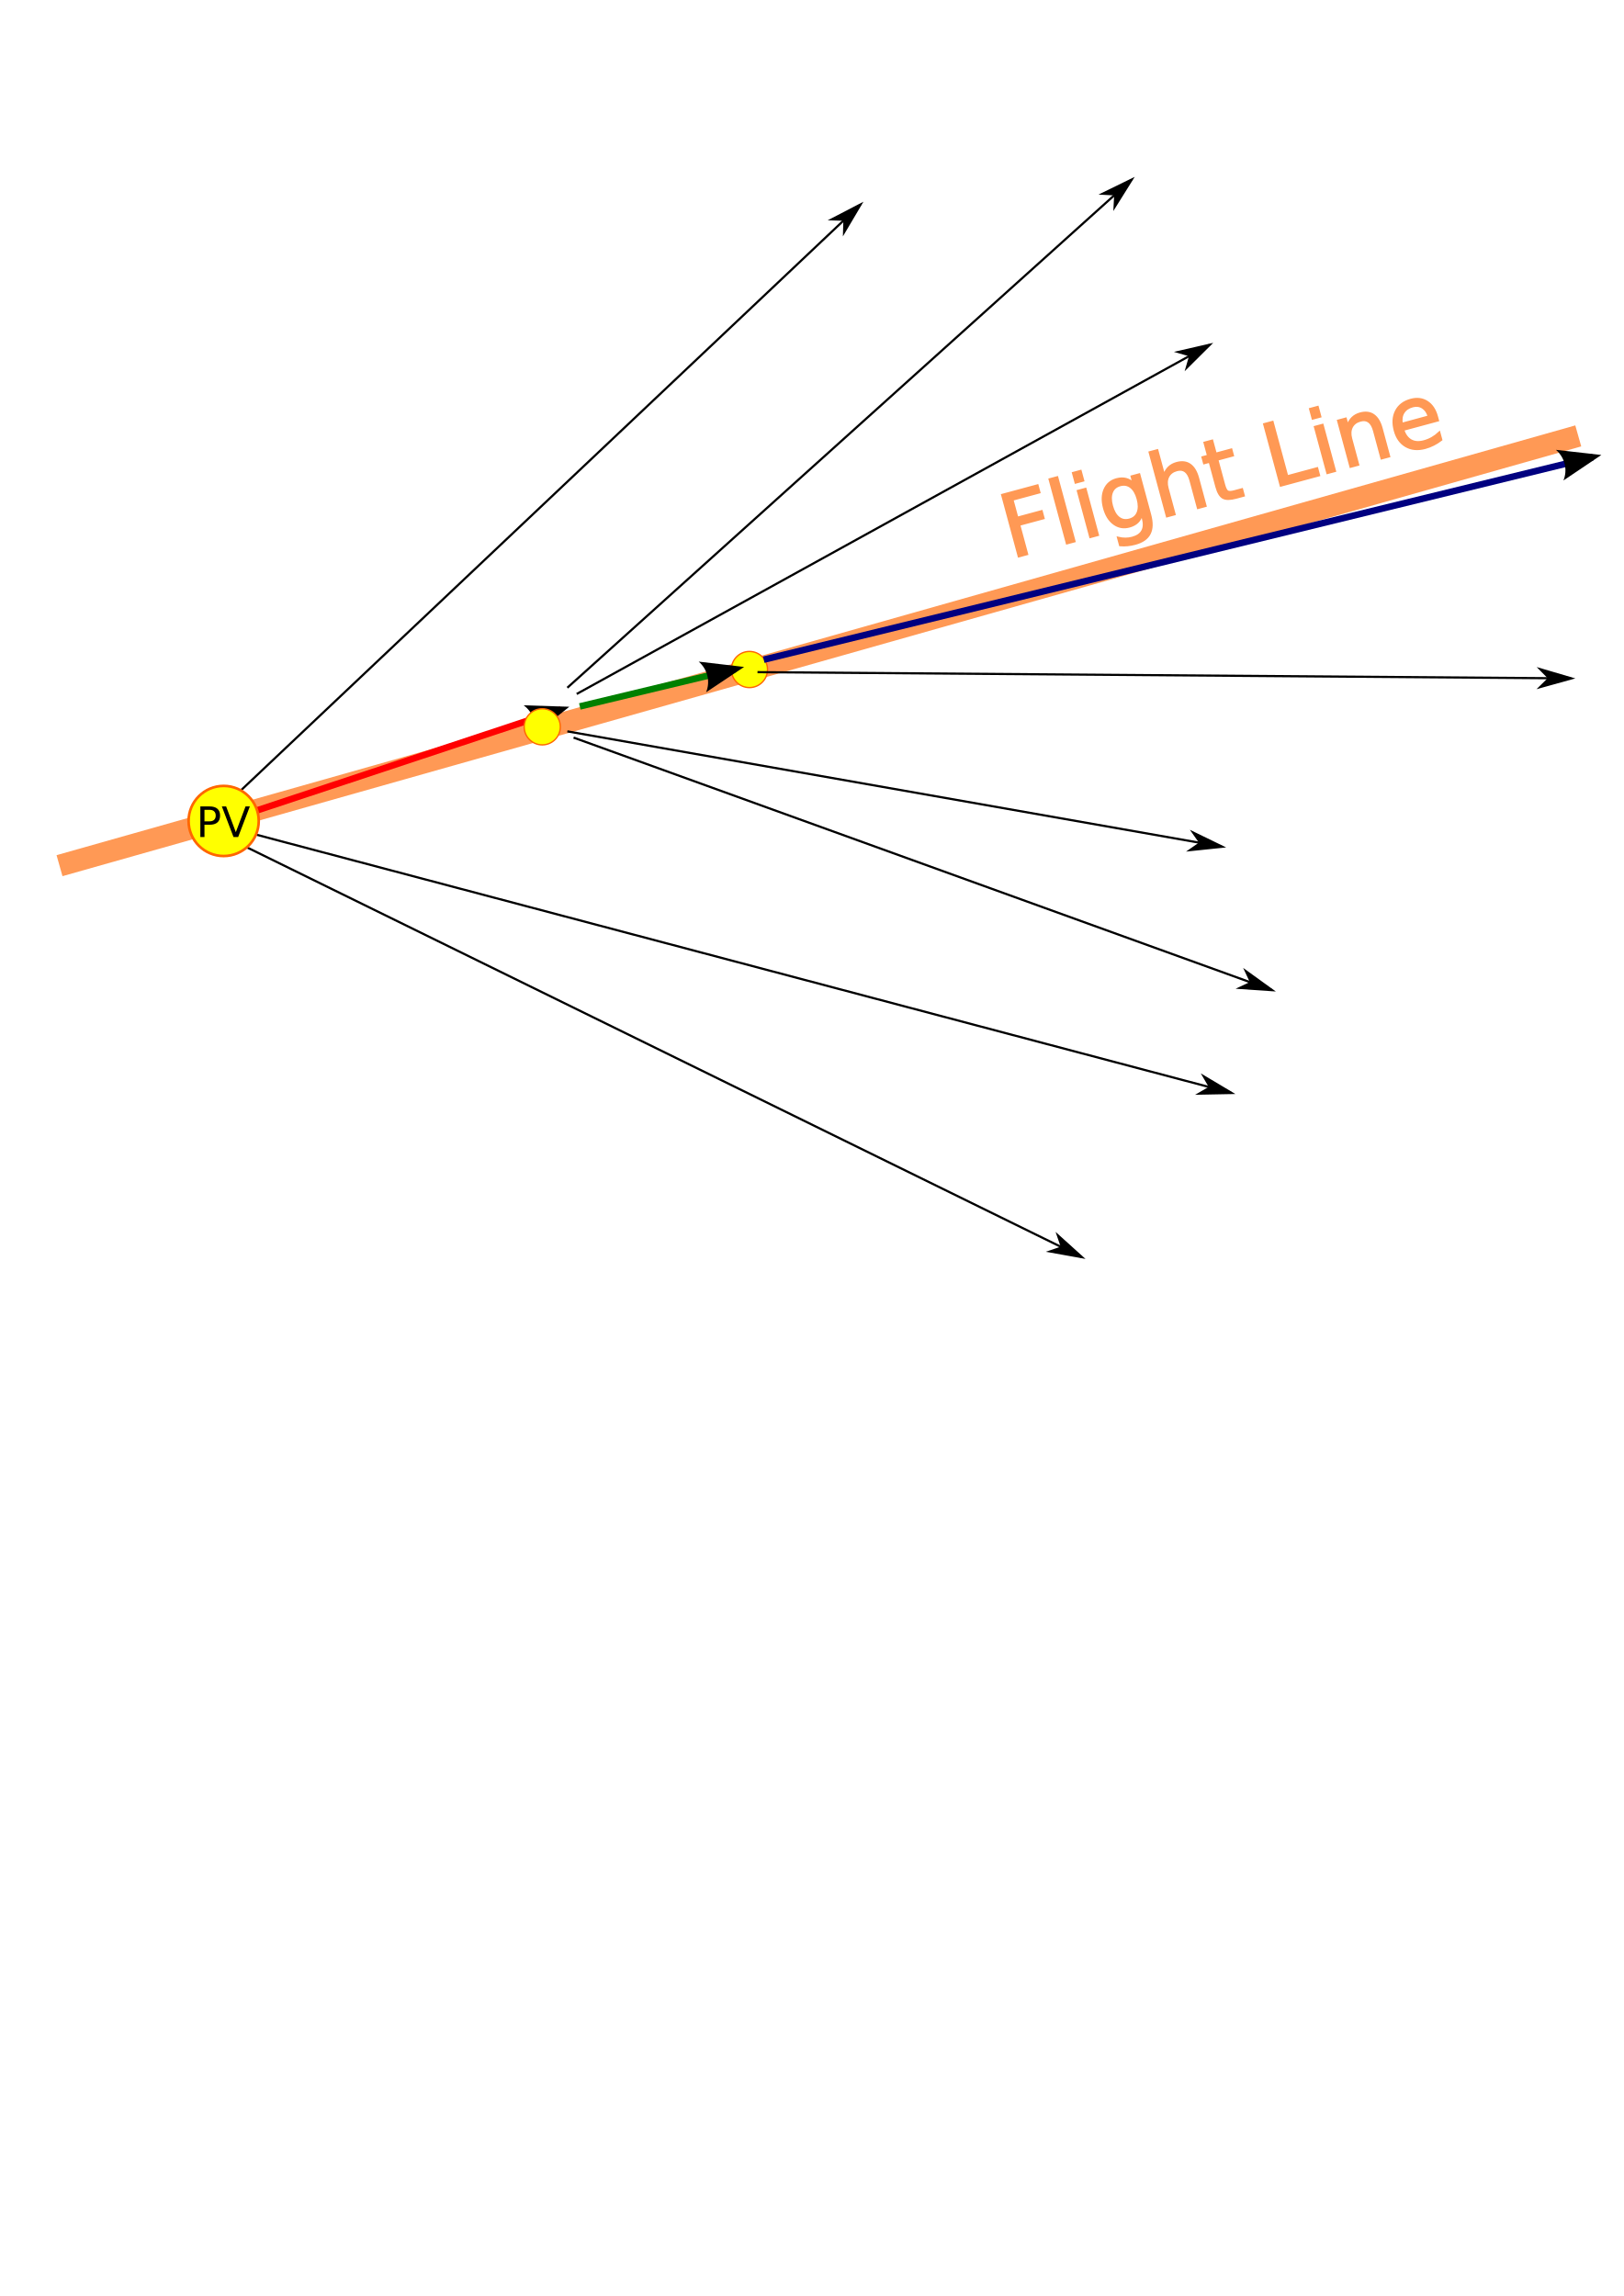
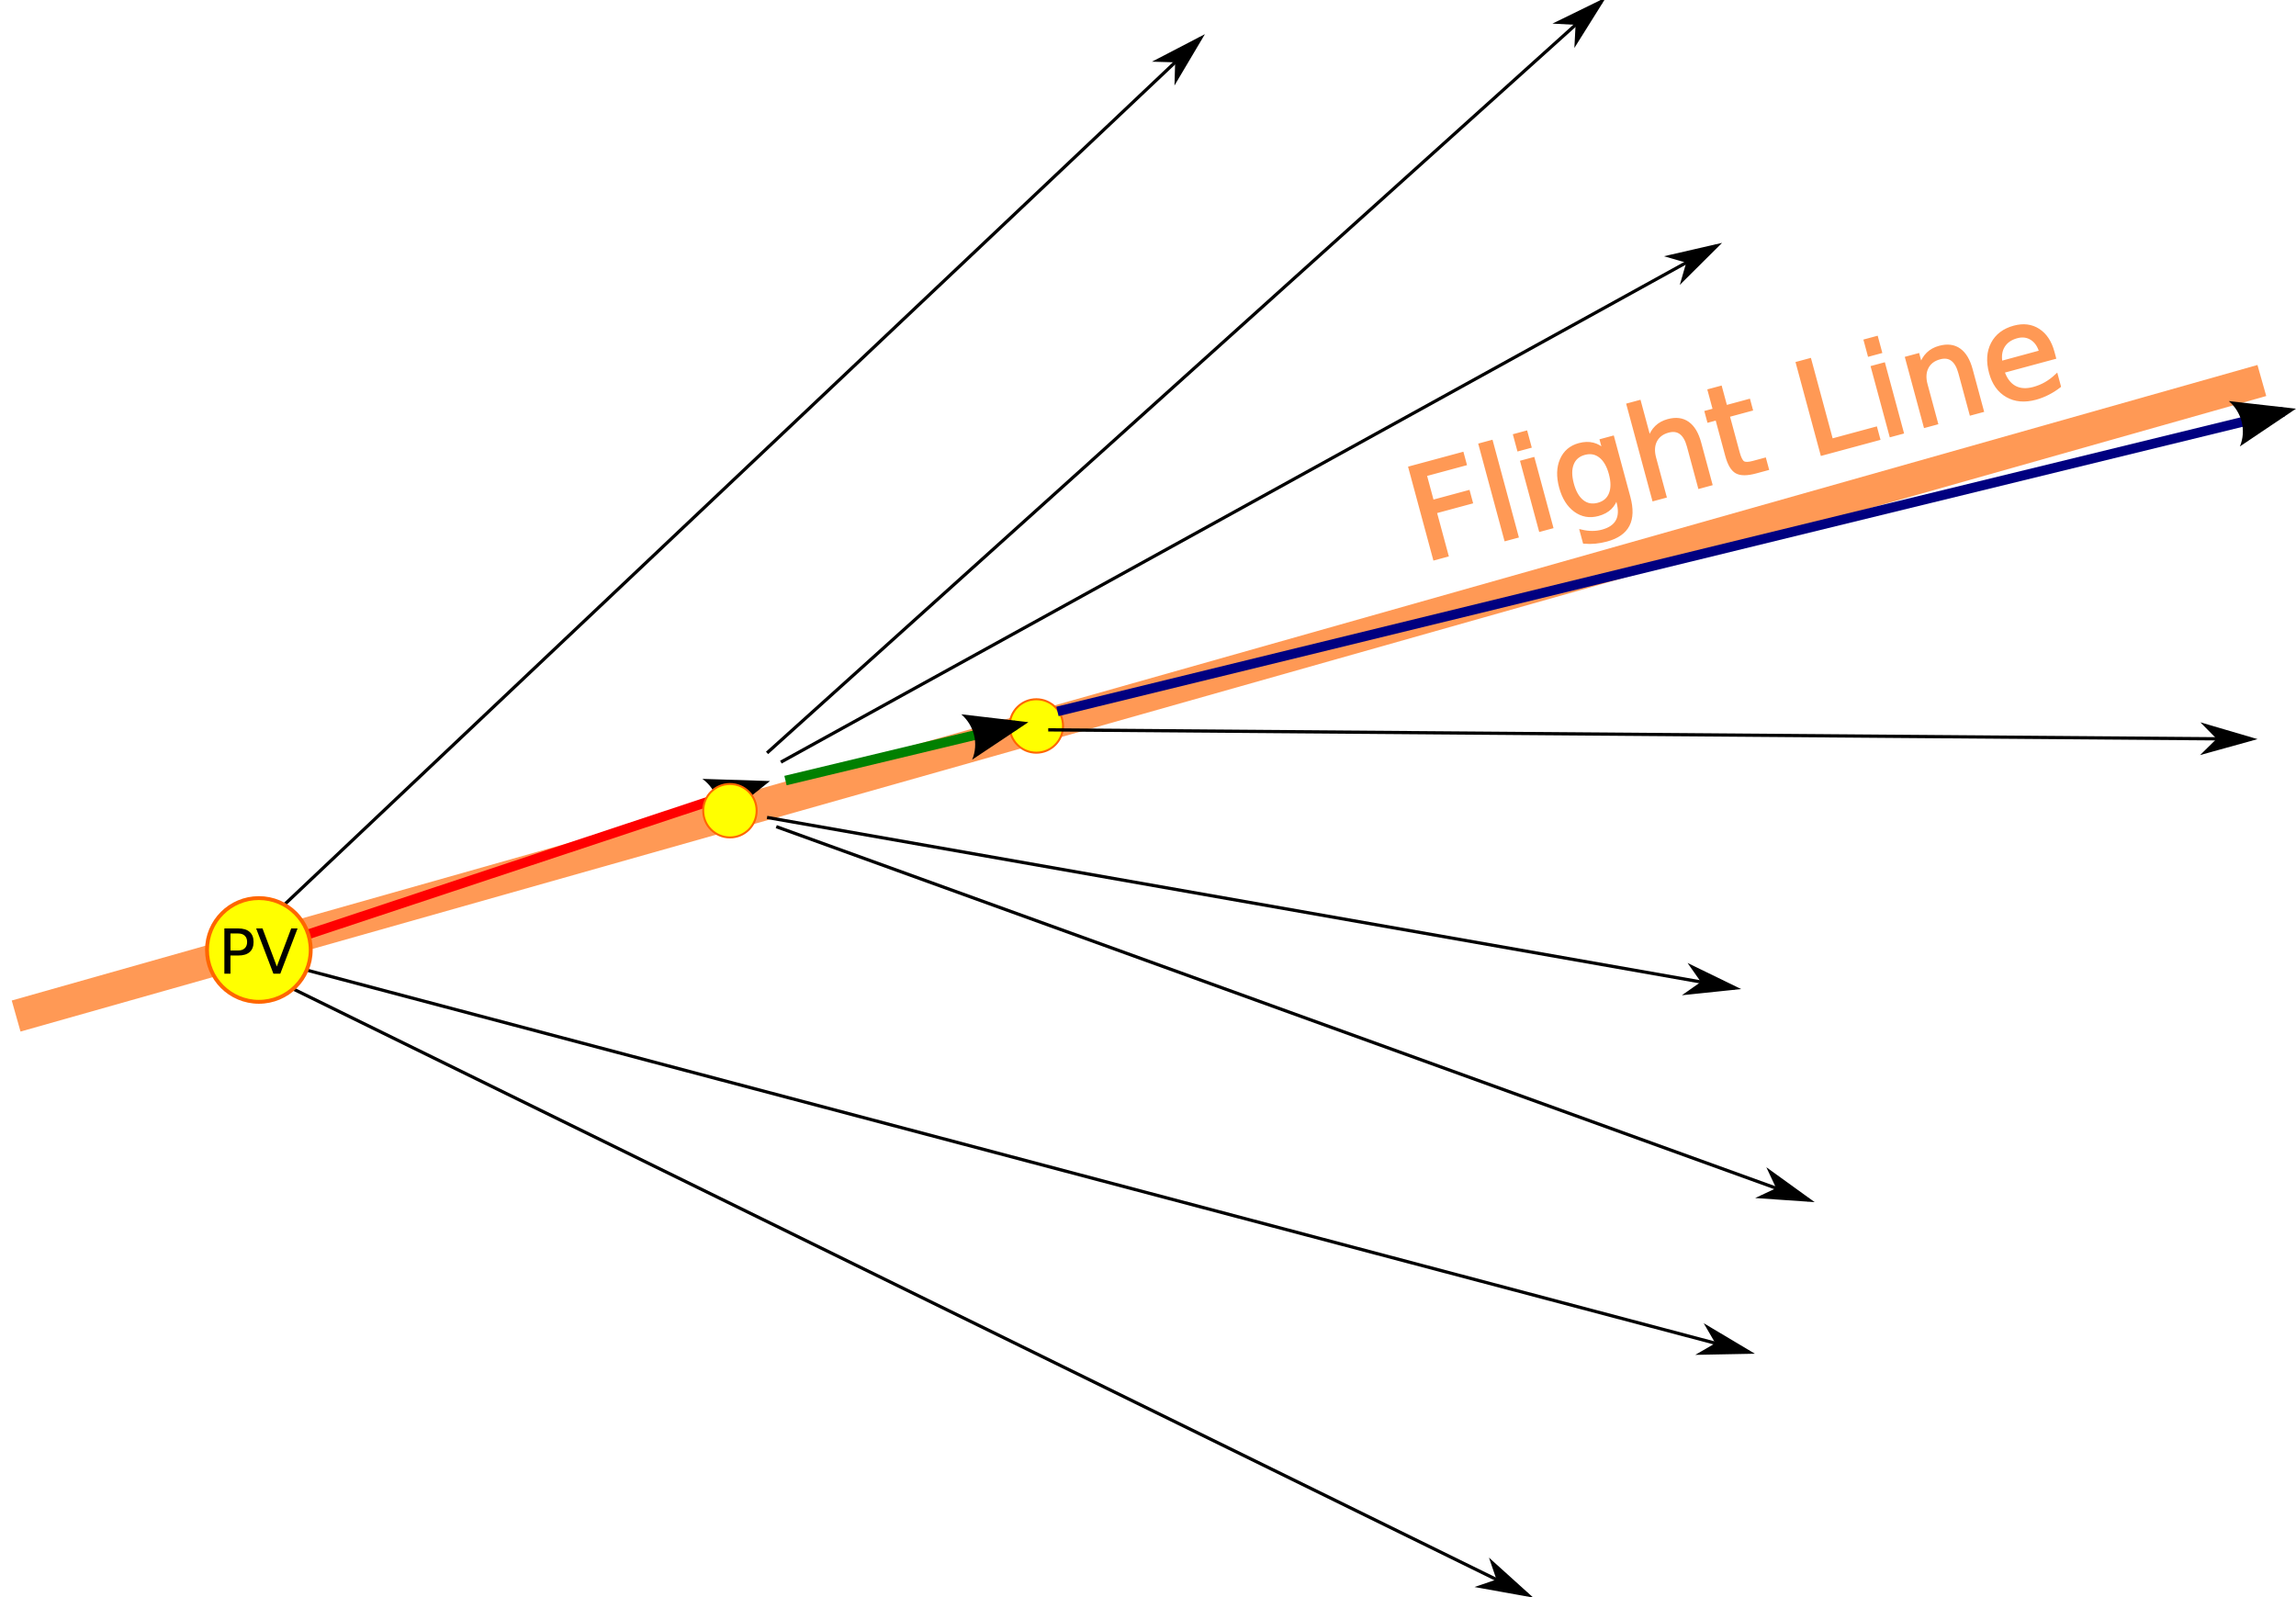
- <svg xmlns="http://www.w3.org/2000/svg" width="744.094" height="1052.362" id="svg2" version="1.1">
+ <svg xmlns="http://www.w3.org/2000/svg" width="711.579" height="494.799" id="svg2" version="1.1">
  <defs id="defs4">
-     <marker orient="auto" refY="0.0" refX="0.0" id="Arrow2Send" style="overflow:visible;">
-       <path id="path3644" style="font-size:12.0;fill-rule:evenodd;stroke-width:0.625;stroke-linejoin:round;" d="M 8.719,4.034 L -2.207,0.016 L 8.719,-4.002 C 6.973,-1.63 6.983,1.616 8.719,4.034 z " transform="scale(0.3) rotate(180) translate(-2.3,0)" />
+     <marker orient="auto" refY="0" refX="0" id="Arrow2Send" style="overflow:visible">
+       <path id="path3644" style="font-size:12px;fill-rule:evenodd;stroke-width:0.625;stroke-linejoin:round" d="M 8.719,4.034 -2.207,0.016 8.719,-4.002 c -1.745,2.372 -1.735,5.617 -6e-7,8.035 z" transform="matrix(-0.3,0,0,-0.3,0.69,0)" />
    </marker>
-     <marker orient="auto" refY="0.0" refX="0.0" id="Arrow2Sstart" style="overflow:visible">
-       <path id="path3641" style="font-size:12.0;fill-rule:evenodd;stroke-width:0.625;stroke-linejoin:round" d="M 8.719,4.034 L -2.207,0.016 L 8.719,-4.002 C 6.973,-1.63 6.983,1.616 8.719,4.034 z " transform="scale(0.3) translate(-2.3,0)" />
+     <marker orient="auto" refY="0" refX="0" id="Arrow2Sstart" style="overflow:visible">
+       <path id="path3641" style="font-size:12px;fill-rule:evenodd;stroke-width:0.625;stroke-linejoin:round" d="M 8.719,4.034 -2.207,0.016 8.719,-4.002 c -1.745,2.372 -1.735,5.617 -6e-7,8.035 z" transform="matrix(0.3,0,0,0.3,-0.69,0)" />
    </marker>
-     <marker orient="auto" refY="0.0" refX="0.0" id="Arrow1Lstart" style="overflow:visible">
-       <path id="path3611" d="M 0.0,0.0 L 5.0,-5.0 L -12.5,0.0 L 5.0,5.0 L 0.0,0.0 z " style="fill-rule:evenodd;stroke:#000000;stroke-width:1.0pt;marker-start:none" transform="scale(0.8) translate(12.5,0)" />
+     <marker orient="auto" refY="0" refX="0" id="Arrow1Lstart" style="overflow:visible">
+       <path id="path3611" d="M 0,0 5,-5 -12.5,0 5,5 0,0 z" style="fill-rule:evenodd;stroke:#000000;stroke-width:1pt;marker-start:none" transform="matrix(0.8,0,0,0.8,10,0)" />
    </marker>
-     <marker orient="auto" refY="0.0" refX="0.0" id="Arrow2Mend" style="overflow:visible;">
-       <path id="path3638" style="font-size:12.0;fill-rule:evenodd;stroke-width:0.625;stroke-linejoin:round;" d="M 8.719,4.034 L -2.207,0.016 L 8.719,-4.002 C 6.973,-1.63 6.983,1.616 8.719,4.034 z " transform="scale(0.6) rotate(180) translate(0,0)" />
+     <marker orient="auto" refY="0" refX="0" id="Arrow2Mend" style="overflow:visible">
+       <path id="path3638" style="font-size:12px;fill-rule:evenodd;stroke-width:0.625;stroke-linejoin:round" d="M 8.719,4.034 -2.207,0.016 8.719,-4.002 c -1.745,2.372 -1.735,5.617 -6e-7,8.035 z" transform="scale(-0.6,-0.6)" />
    </marker>
-     <marker orient="auto" refY="0.0" refX="0.0" id="Arrow1Lend" style="overflow:visible;">
-       <path id="path3614" d="M 0.0,0.0 L 5.0,-5.0 L -12.5,0.0 L 5.0,5.0 L 0.0,0.0 z " style="fill-rule:evenodd;stroke:#000000;stroke-width:1.0pt;marker-start:none;" transform="scale(0.8) rotate(180) translate(12.5,0)" />
+     <marker orient="auto" refY="0" refX="0" id="Arrow1Lend" style="overflow:visible">
+       <path id="path3614" d="M 0,0 5,-5 -12.5,0 5,5 0,0 z" style="fill-rule:evenodd;stroke:#000000;stroke-width:1pt;marker-start:none" transform="matrix(-0.8,0,0,-0.8,-10,0)" />
    </marker>
    <marker orient="auto" refY="0" refX="0" id="Arrow1Lend-0" style="overflow:visible">
      <path id="path3614-7" d="M 0,0 5,-5 -12.5,0 5,5 0,0 z" style="fill-rule:evenodd;stroke:#000000;stroke-width:1pt;marker-start:none" transform="matrix(-0.8,0,0,-0.8,-10,0)" />
    </marker>
  </defs>
-   <g id="layer1">
-     <path style="fill:#ffff00;stroke:#ff9955;stroke-width:10;stroke-linecap:butt;stroke-linejoin:miter;stroke-opacity:1;stroke-miterlimit:4;stroke-dasharray:none" d="M 723.269,199.793 27.274,396.773" id="path2849" />
-     <path style="fill:#ffff00;stroke:#ff6600;stroke-width:1.2;stroke-miterlimit:4;stroke-opacity:1;stroke-dasharray:none;stroke-dashoffset:0" id="path7817-0" d="m 125.714,384.862 a 16.071,16.071 0 1 1 -32.143,0 16.071,16.071 0 1 1 32.143,0 z" transform="matrix(0.5152653,0,0,0.5152653,286.9567,108.5635)" />
+   <g id="layer1" transform="translate(-22.27412,-81.86218)">
+     <path style="fill:#ffff00;stroke:#ff9955;stroke-width:10;stroke-linecap:butt;stroke-linejoin:miter;stroke-miterlimit:4;stroke-opacity:1;stroke-dasharray:none" d="M 723.269,199.793 27.274,396.773" id="path2849" />
+     <path style="fill:#ffff00;stroke:#ff6600;stroke-width:1.2;stroke-miterlimit:4;stroke-opacity:1;stroke-dasharray:none;stroke-dashoffset:0" id="path7817-0" d="m 125.714,384.862 c 0,8.876 -7.195,16.071 -16.071,16.071 -8.876,0 -16.071,-7.195 -16.071,-16.071 0,-8.876 7.195,-16.071 16.071,-16.071 8.876,0 16.071,7.195 16.071,16.071 z" transform="matrix(0.5152653,0,0,0.5152653,286.9567,108.5635)" />
    <path style="fill:none;stroke:#000000;stroke-width:1px;stroke-linecap:butt;stroke-linejoin:miter;stroke-opacity:1;marker-end:url(#Arrow1Lend)" d="M 108.571,380.219 564.286,500.934" id="path2824" />
    <path style="fill:none;stroke:#000000;stroke-width:1px;stroke-linecap:butt;stroke-linejoin:miter;stroke-opacity:1;marker-end:url(#Arrow1Lend)" d="M 105,367.362 394.286,93.791" id="path2826" />
-     <path style="fill:#008000;stroke:#008000;stroke-width:3;stroke-linecap:butt;stroke-linejoin:miter;stroke-opacity:1;marker-mid:none;marker-end:url(#Arrow2Mend);stroke-miterlimit:4;stroke-dasharray:none" d="M 265.714,323.791 337.143,306.648" id="path2830" />
-     <path style="fill:#ff0000;stroke:#ff0000;stroke-width:3;stroke-linecap:butt;stroke-linejoin:miter;stroke-opacity:1;marker-end:url(#Arrow2Mend);stroke-miterlimit:4;stroke-dasharray:none" d="M 108.571,374.505 257.143,325.219" id="path5344" />
-     <path style="fill:#ffff00;stroke:#ff6600;stroke-width:1.2;stroke-miterlimit:4;stroke-opacity:1;stroke-dasharray:none;stroke-dashoffset:0" id="path7817-0-4" d="m 125.714,384.862 a 16.071,16.071 0 1 1 -32.143,0 16.071,16.071 0 1 1 32.143,0 z" transform="matrix(0.5152653,0,0,0.5152653,192.0024,134.8274)" />
-     <path style="fill:#000080;stroke:#000080;stroke-width:3;stroke-linecap:butt;stroke-linejoin:miter;stroke-opacity:1;marker-end:url(#Arrow2Mend);stroke-miterlimit:4;stroke-dasharray:none" d="M 350,302.362 730,209.505" id="path5532" />
+     <path style="fill:#008000;stroke:#008000;stroke-width:3;stroke-linecap:butt;stroke-linejoin:miter;stroke-miterlimit:4;stroke-opacity:1;stroke-dasharray:none;marker-mid:none;marker-end:url(#Arrow2Mend)" d="M 265.714,323.791 337.143,306.648" id="path2830" />
+     <path style="fill:#ff0000;stroke:#ff0000;stroke-width:3;stroke-linecap:butt;stroke-linejoin:miter;stroke-miterlimit:4;stroke-opacity:1;stroke-dasharray:none;marker-end:url(#Arrow2Mend)" d="M 108.571,374.505 257.143,325.219" id="path5344" />
+     <path style="fill:#ffff00;stroke:#ff6600;stroke-width:1.2;stroke-miterlimit:4;stroke-opacity:1;stroke-dasharray:none;stroke-dashoffset:0" id="path7817-0-4" d="m 125.714,384.862 c 0,8.876 -7.195,16.071 -16.071,16.071 -8.876,0 -16.071,-7.195 -16.071,-16.071 0,-8.876 7.195,-16.071 16.071,-16.071 8.876,0 16.071,7.195 16.071,16.071 z" transform="matrix(0.5152653,0,0,0.5152653,192.0024,134.8274)" />
+     <path style="fill:#000080;stroke:#000080;stroke-width:3;stroke-linecap:butt;stroke-linejoin:miter;stroke-miterlimit:4;stroke-opacity:1;stroke-dasharray:none;marker-end:url(#Arrow2Mend)" d="M 350,302.362 730,209.505" id="path5532" />
    <path style="fill:none;stroke:#000000;stroke-width:1px;stroke-linecap:butt;stroke-linejoin:miter;stroke-opacity:1;marker-end:url(#Arrow1Lend)" d="M 260,315.219 518.571,82.362" id="path5753" />
    <path style="fill:none;stroke:#000000;stroke-width:1px;stroke-linecap:butt;stroke-linejoin:miter;stroke-opacity:1;marker-end:url(#Arrow1Lend)" d="m 264.286,318.076 290,-160" id="path5755" />
    <path style="fill:none;stroke:#000000;stroke-width:1px;stroke-linecap:butt;stroke-linejoin:miter;stroke-opacity:1;marker-end:url(#Arrow1Lend)" d="m 347.143,308.076 372.857,2.857" id="path5759" />
    <path style="fill:none;stroke:#000000;stroke-width:1px;stroke-linecap:butt;stroke-linejoin:miter;stroke-opacity:1;marker-end:url(#Arrow1Lend)" d="M 105.714,384.733 495.714,576.161" id="path2824-9" />
    <path style="fill:none;stroke:#000000;stroke-width:1px;stroke-linecap:butt;stroke-linejoin:miter;stroke-opacity:1;marker-end:url(#Arrow1Lend-0)" d="m 260,335.219 300,52.857" id="path6537" />
    <path style="fill:none;stroke:#000000;stroke-width:1px;stroke-linecap:butt;stroke-linejoin:miter;stroke-opacity:1;marker-end:url(#Arrow1Lend-0)" d="m 262.857,338.076 320,115.714" id="path7065" />
-     <path style="fill:#ffff00;stroke:#ff6600;stroke-width:1.2;stroke-miterlimit:4;stroke-opacity:1;stroke-dasharray:none;stroke-dashoffset:0" id="path7817" d="m 125.714,384.862 a 16.071,16.071 0 1 1 -32.143,0 16.071,16.071 0 1 1 32.143,0 z" transform="translate(-7.142857,-8.571428)" />
+     <path style="fill:#ffff00;stroke:#ff6600;stroke-width:1.2;stroke-miterlimit:4;stroke-opacity:1;stroke-dasharray:none;stroke-dashoffset:0" id="path7817" d="m 125.714,384.862 c 0,8.876 -7.195,16.071 -16.071,16.071 -8.876,0 -16.071,-7.195 -16.071,-16.071 0,-8.876 7.195,-16.071 16.071,-16.071 8.876,0 16.071,7.195 16.071,16.071 z" transform="translate(-7.142857,-8.571428)" />
    <text xml:space="preserve" style="font-size:19.215px;font-style:normal;font-weight:normal;fill:#000000;fill-opacity:1;stroke:none;font-family:Bitstream Vera Sans" x="89.923" y="383.641" id="text8409">
      <tspan id="tspan8411" x="89.923" y="383.641">PV</tspan>
    </text>
    <text xml:space="preserve" style="font-size:40px;font-style:normal;font-weight:normal;fill:#ff9955;fill-opacity:1;stroke:#ff9955;stroke-width:1;font-family:Bitstream Vera Sans" x="380.326" y="367.9" id="text3703" transform="matrix(0.9654162,-0.2607137,0.2607137,0.9654162,0,0)">
      <tspan id="tspan3705" x="380.326" y="367.9" style="stroke-width:1">Flight Line</tspan>
    </text>
  </g>
</svg>
